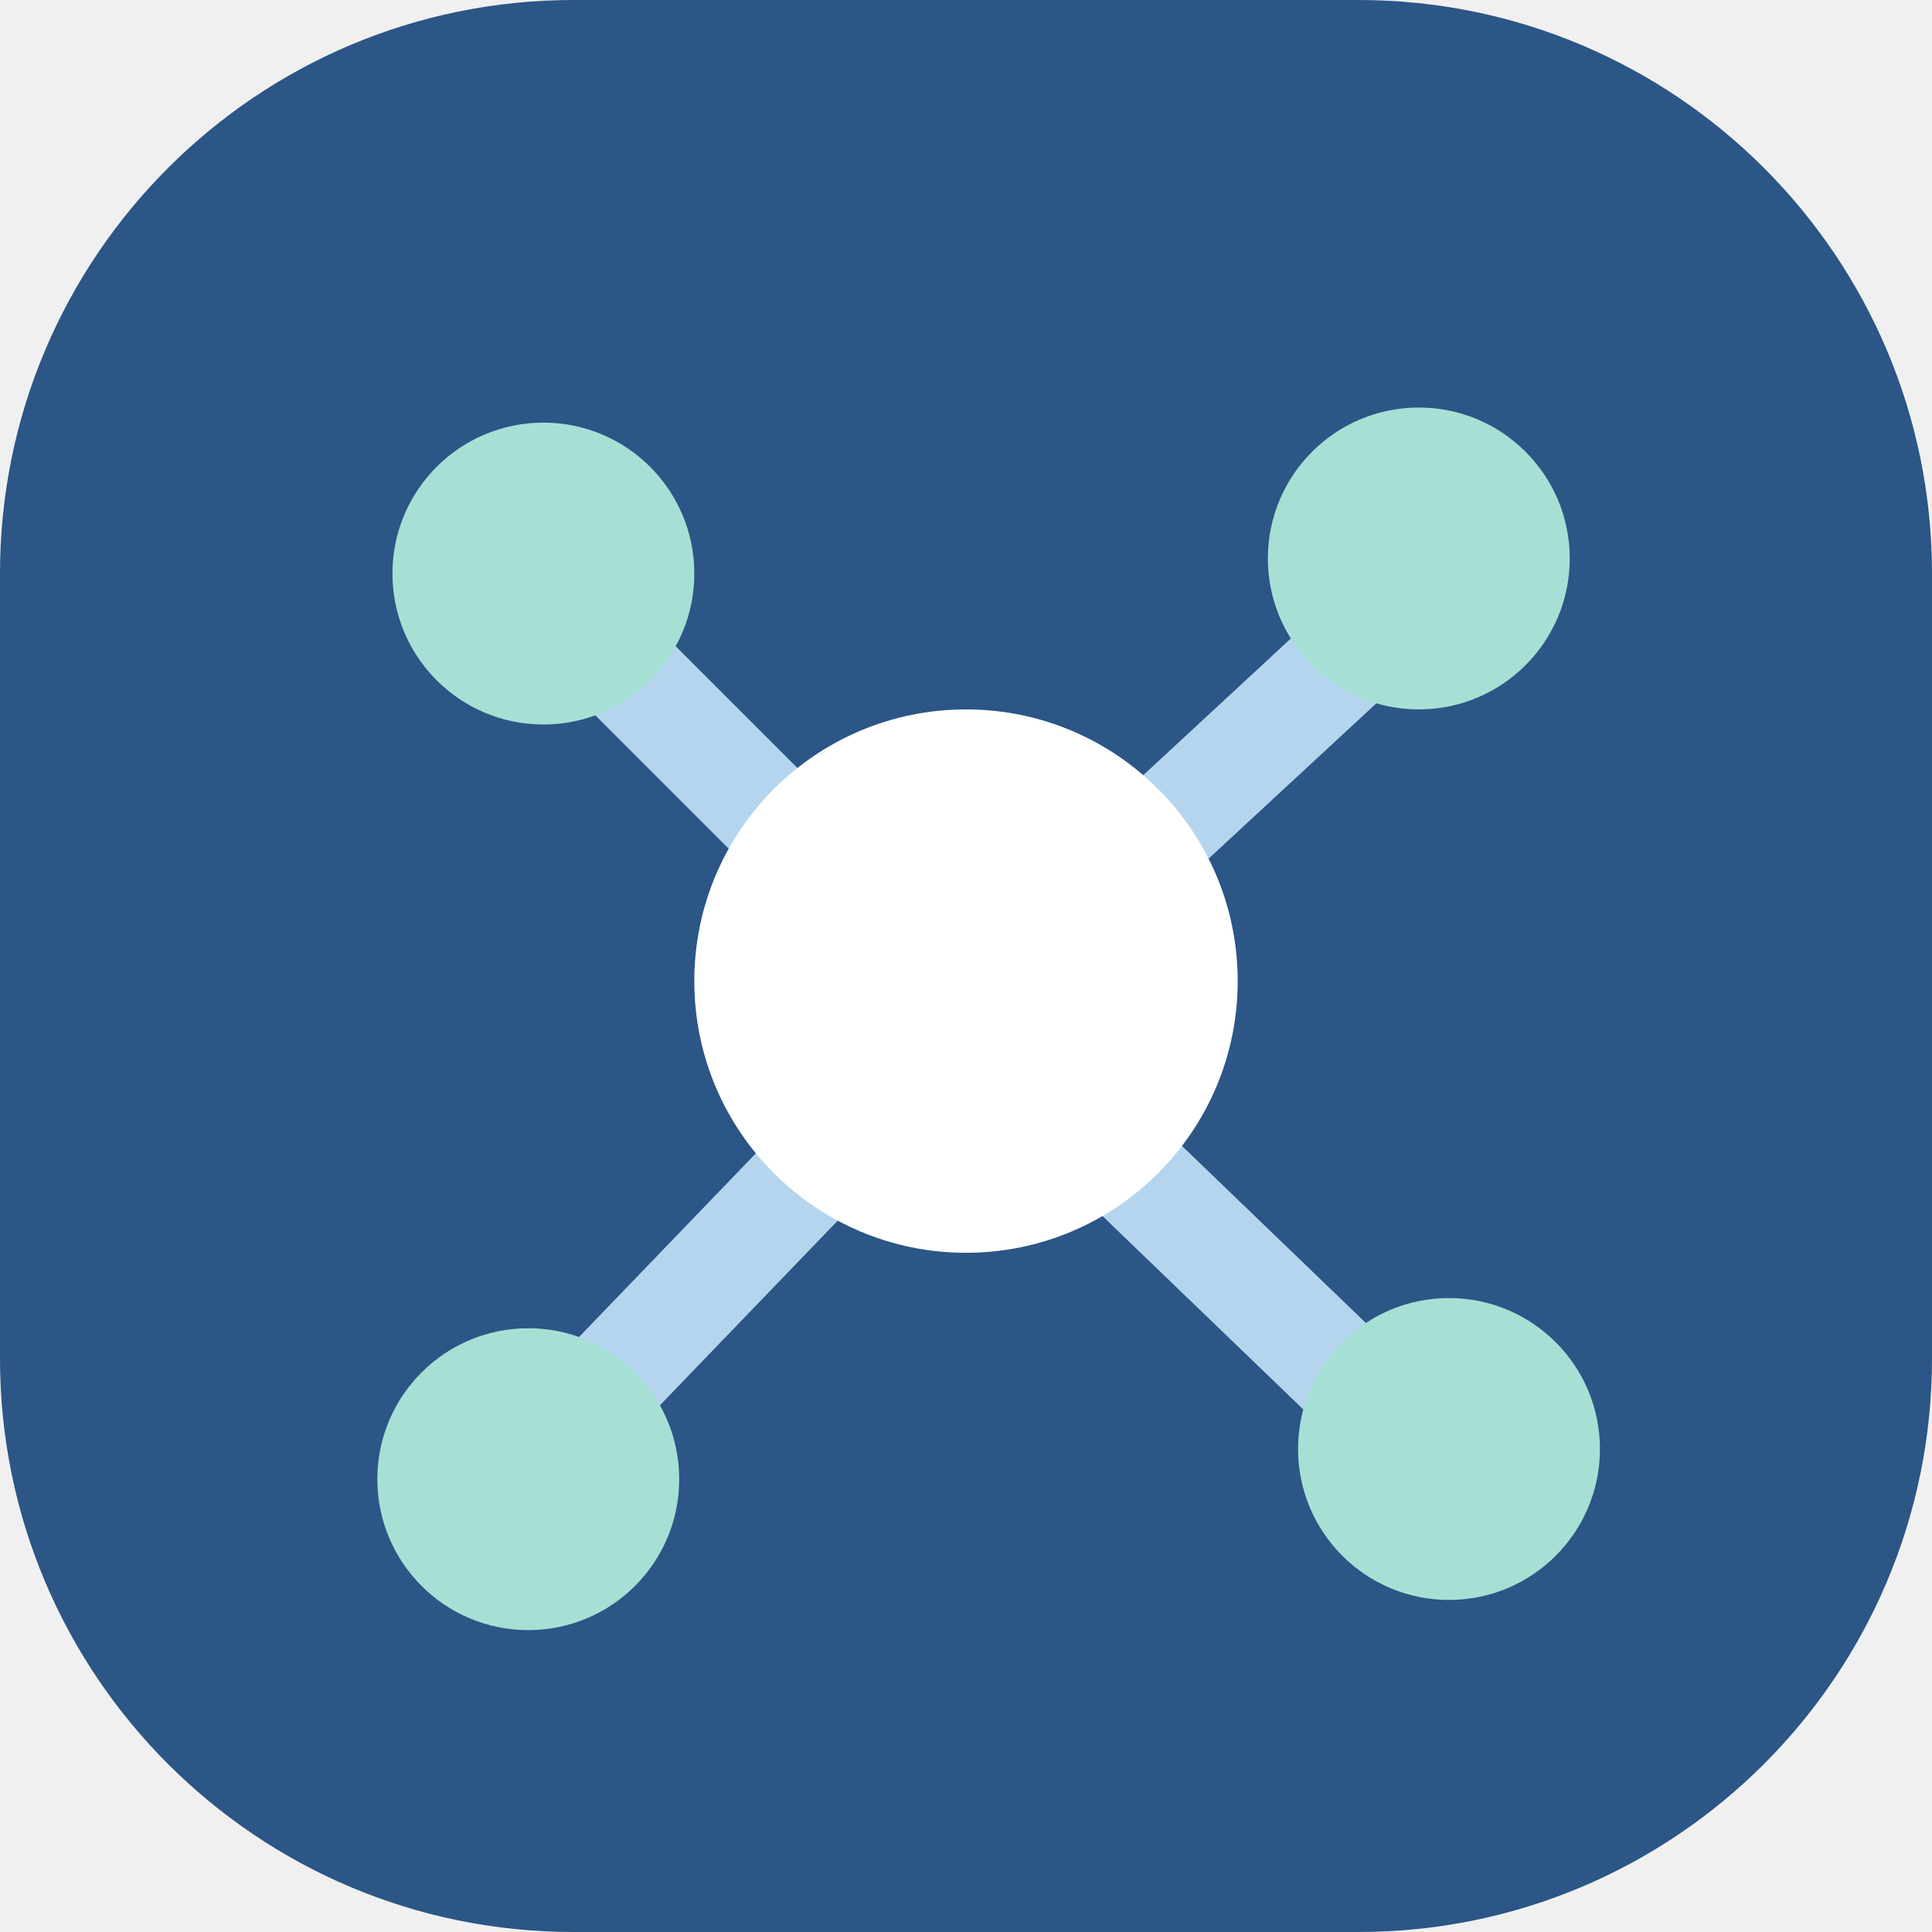
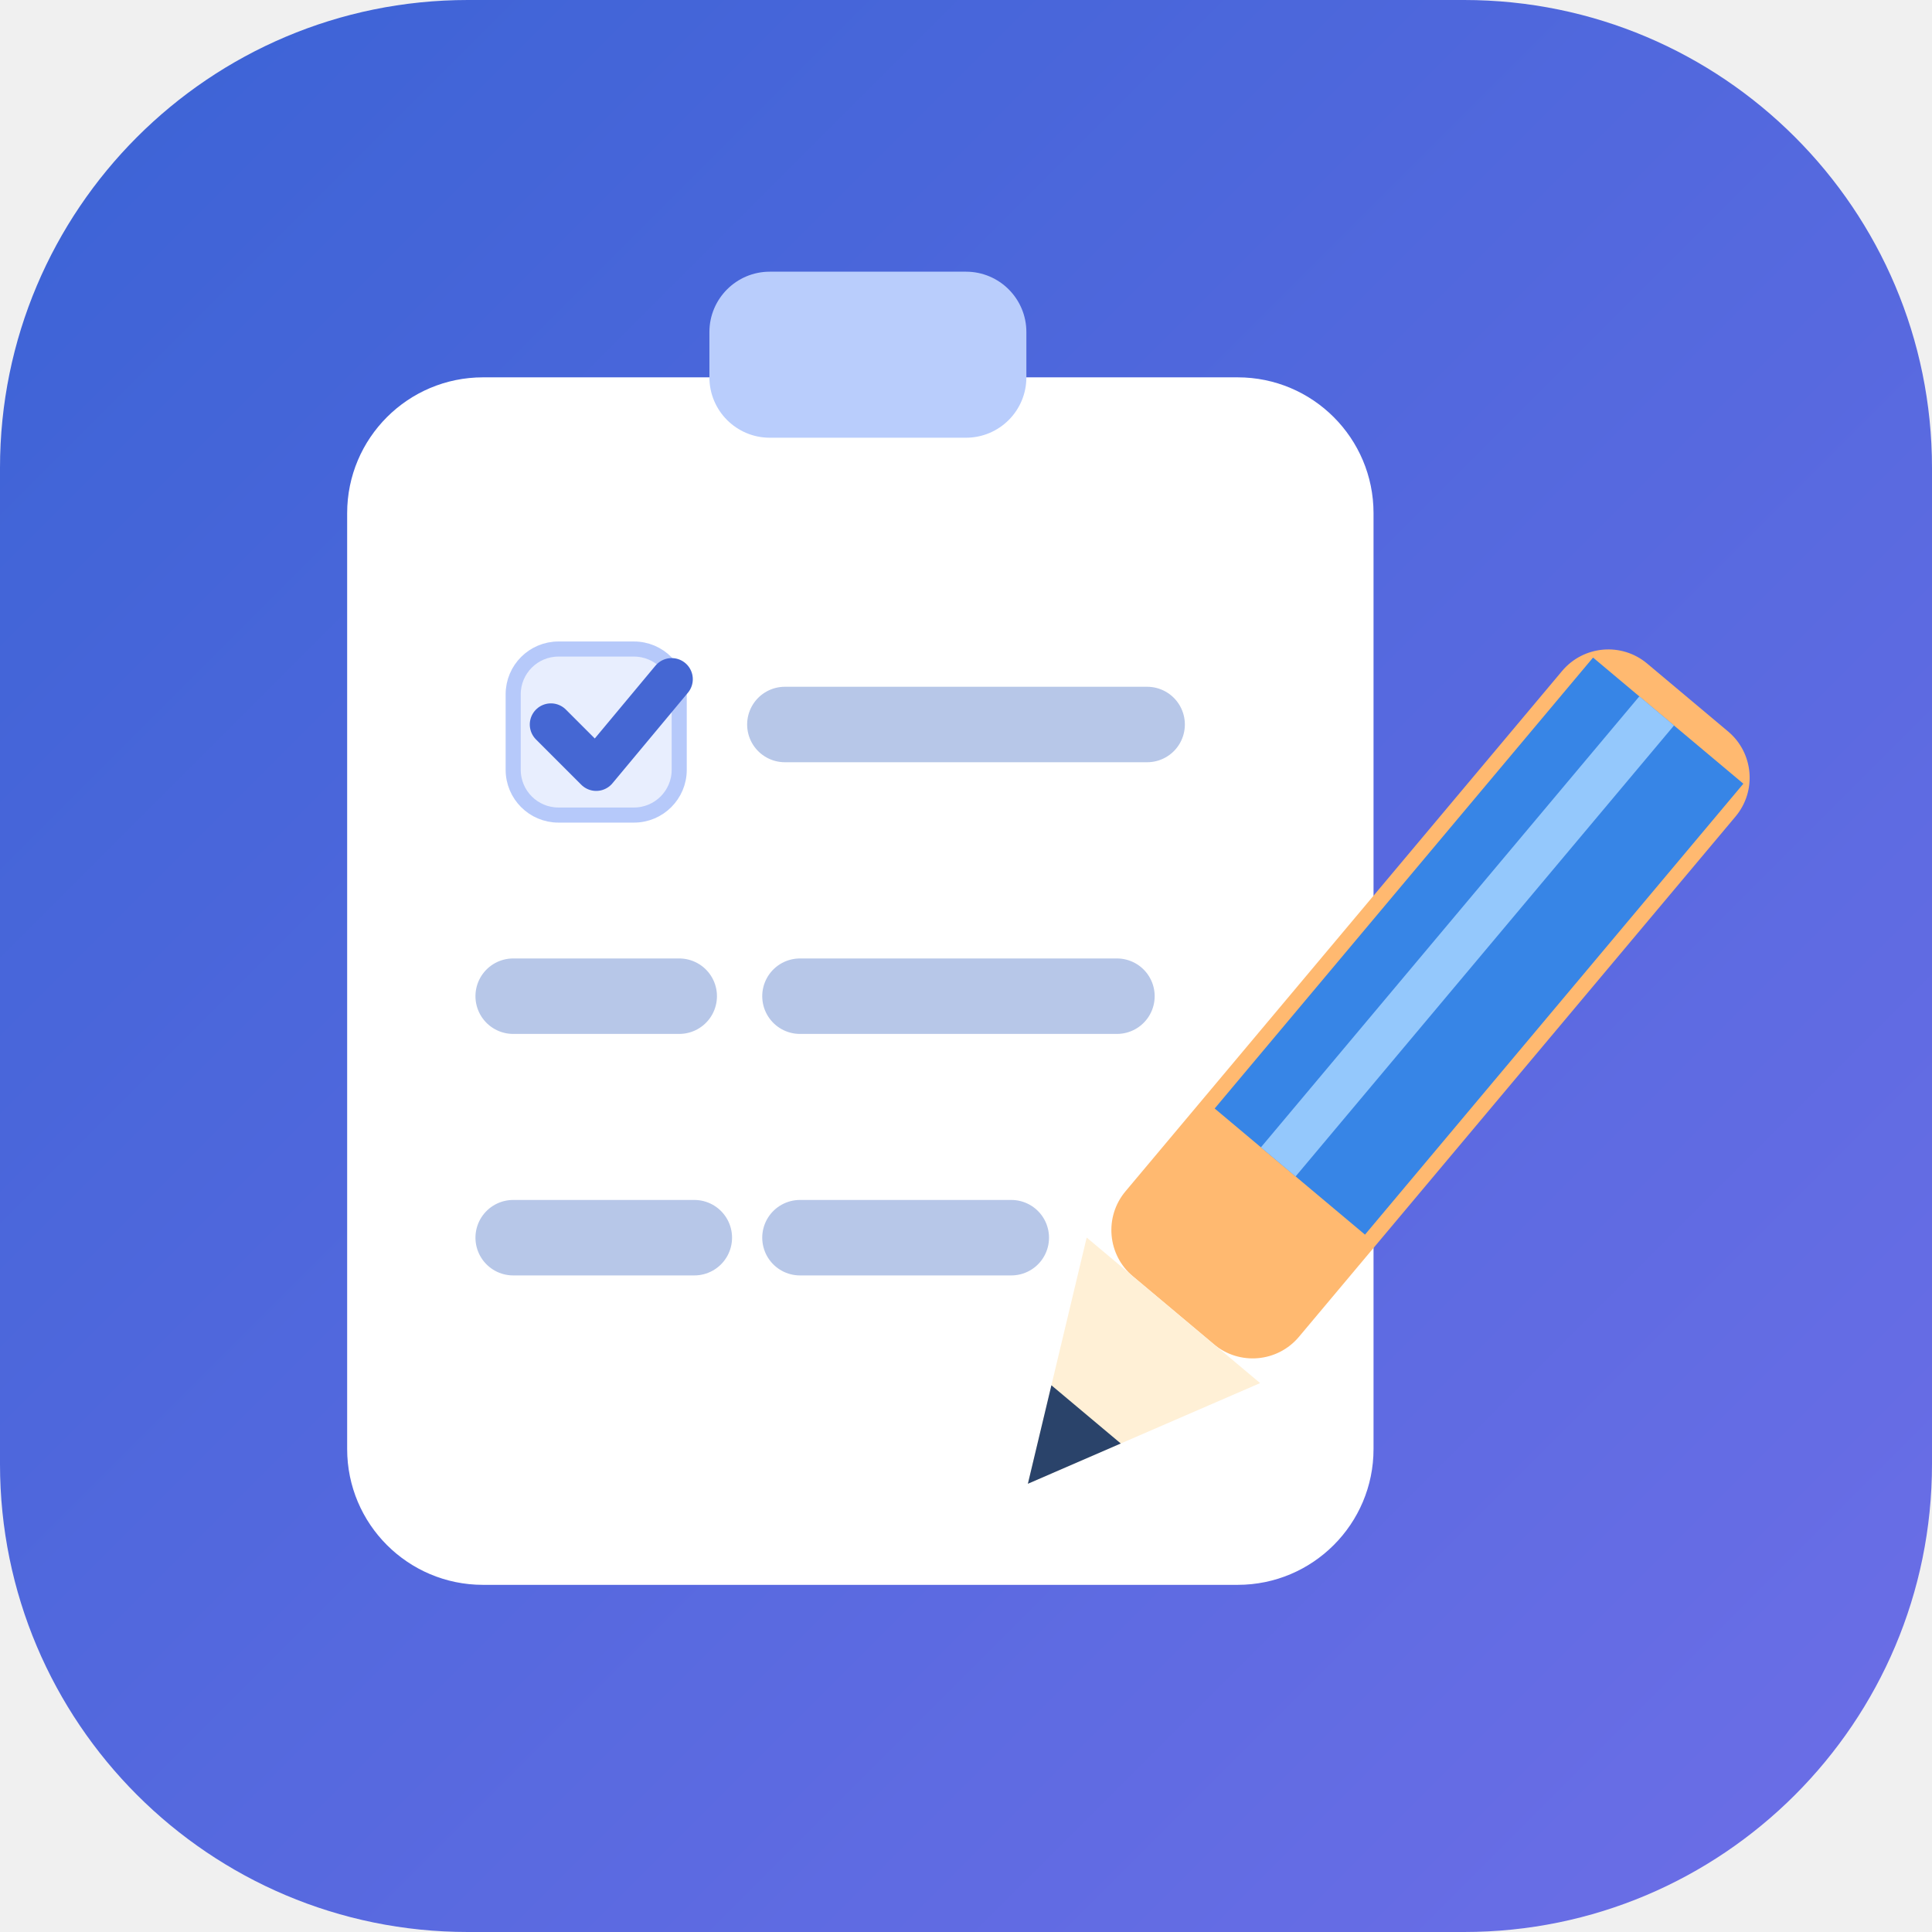
- <svg xmlns="http://www.w3.org/2000/svg" viewBox="0 0 128 128">
-   <rect width="128" height="128" rx="38" fill="#2b5686" />
-   <path d="M40 43 64 67 91 42M64 67 91 93M64 67 38 94" stroke="#b5d5ef" stroke-width="7" fill="none" />
-   <circle cx="64" cy="65" r="18" fill="#fff" />
-   <g fill="#a6e0d5">
-     <circle cx="36" cy="38" r="10" />
-     <circle cx="94" cy="37" r="10" />
-     <circle cx="96" cy="96" r="10" />
-     <circle cx="35" cy="98" r="10" />
+ <svg xmlns="http://www.w3.org/2000/svg" viewBox="0 0 128 128" role="img" aria-label="평가지에 기록하는 연필">
+   <defs>
+     <linearGradient id="bg" x2="1" y2="1">
+       <stop stop-color="#3b63d5" />
+       <stop offset="1" stop-color="#6d6ee7" />
+     </linearGradient>
+   </defs>
+   <rect width="128" height="128" rx="31" fill="url(#bg)" />
+   <path d="M32 25h50a9 9 0 0 1 9 9v62a9 9 0 0 1-9 9H32a9 9 0 0 1-9-9V34a9 9 0 0 1 9-9" fill="#fff" />
+   <rect x="47" y="18" width="21" height="11" rx="4" fill="#b9cdfc" />
+   <rect x="34" y="43" width="11" height="11" rx="3" fill="#e8eefe" stroke="#b6c9fa" />
+   <path d="m36.5 48 3 3 5-6" fill="none" stroke="#4567d3" stroke-width="2.8" stroke-linecap="round" stroke-linejoin="round" />
+   <path d="M52 48h24M34 66h11m8 0h21M34 82h12m7 0h14" stroke="#b7c7e8" stroke-width="5" stroke-linecap="round" />
+   <g transform="rotate(40 87 75)">
+     <rect x="80" y="37" width="15" height="53" rx="4" fill="#ffb970" />
+     <rect x="81" y="39" width="13" height="39" fill="#3785e6" />
+     <rect x="85" y="39" width="3" height="39" fill="#94c8fc" />
+     <path d="m80 90 7.5 15L95 90" fill="#fff0d6" />
+     <path d="m84.5 99 3 6 3-6" fill="#2a436a" />
  </g>
</svg>
